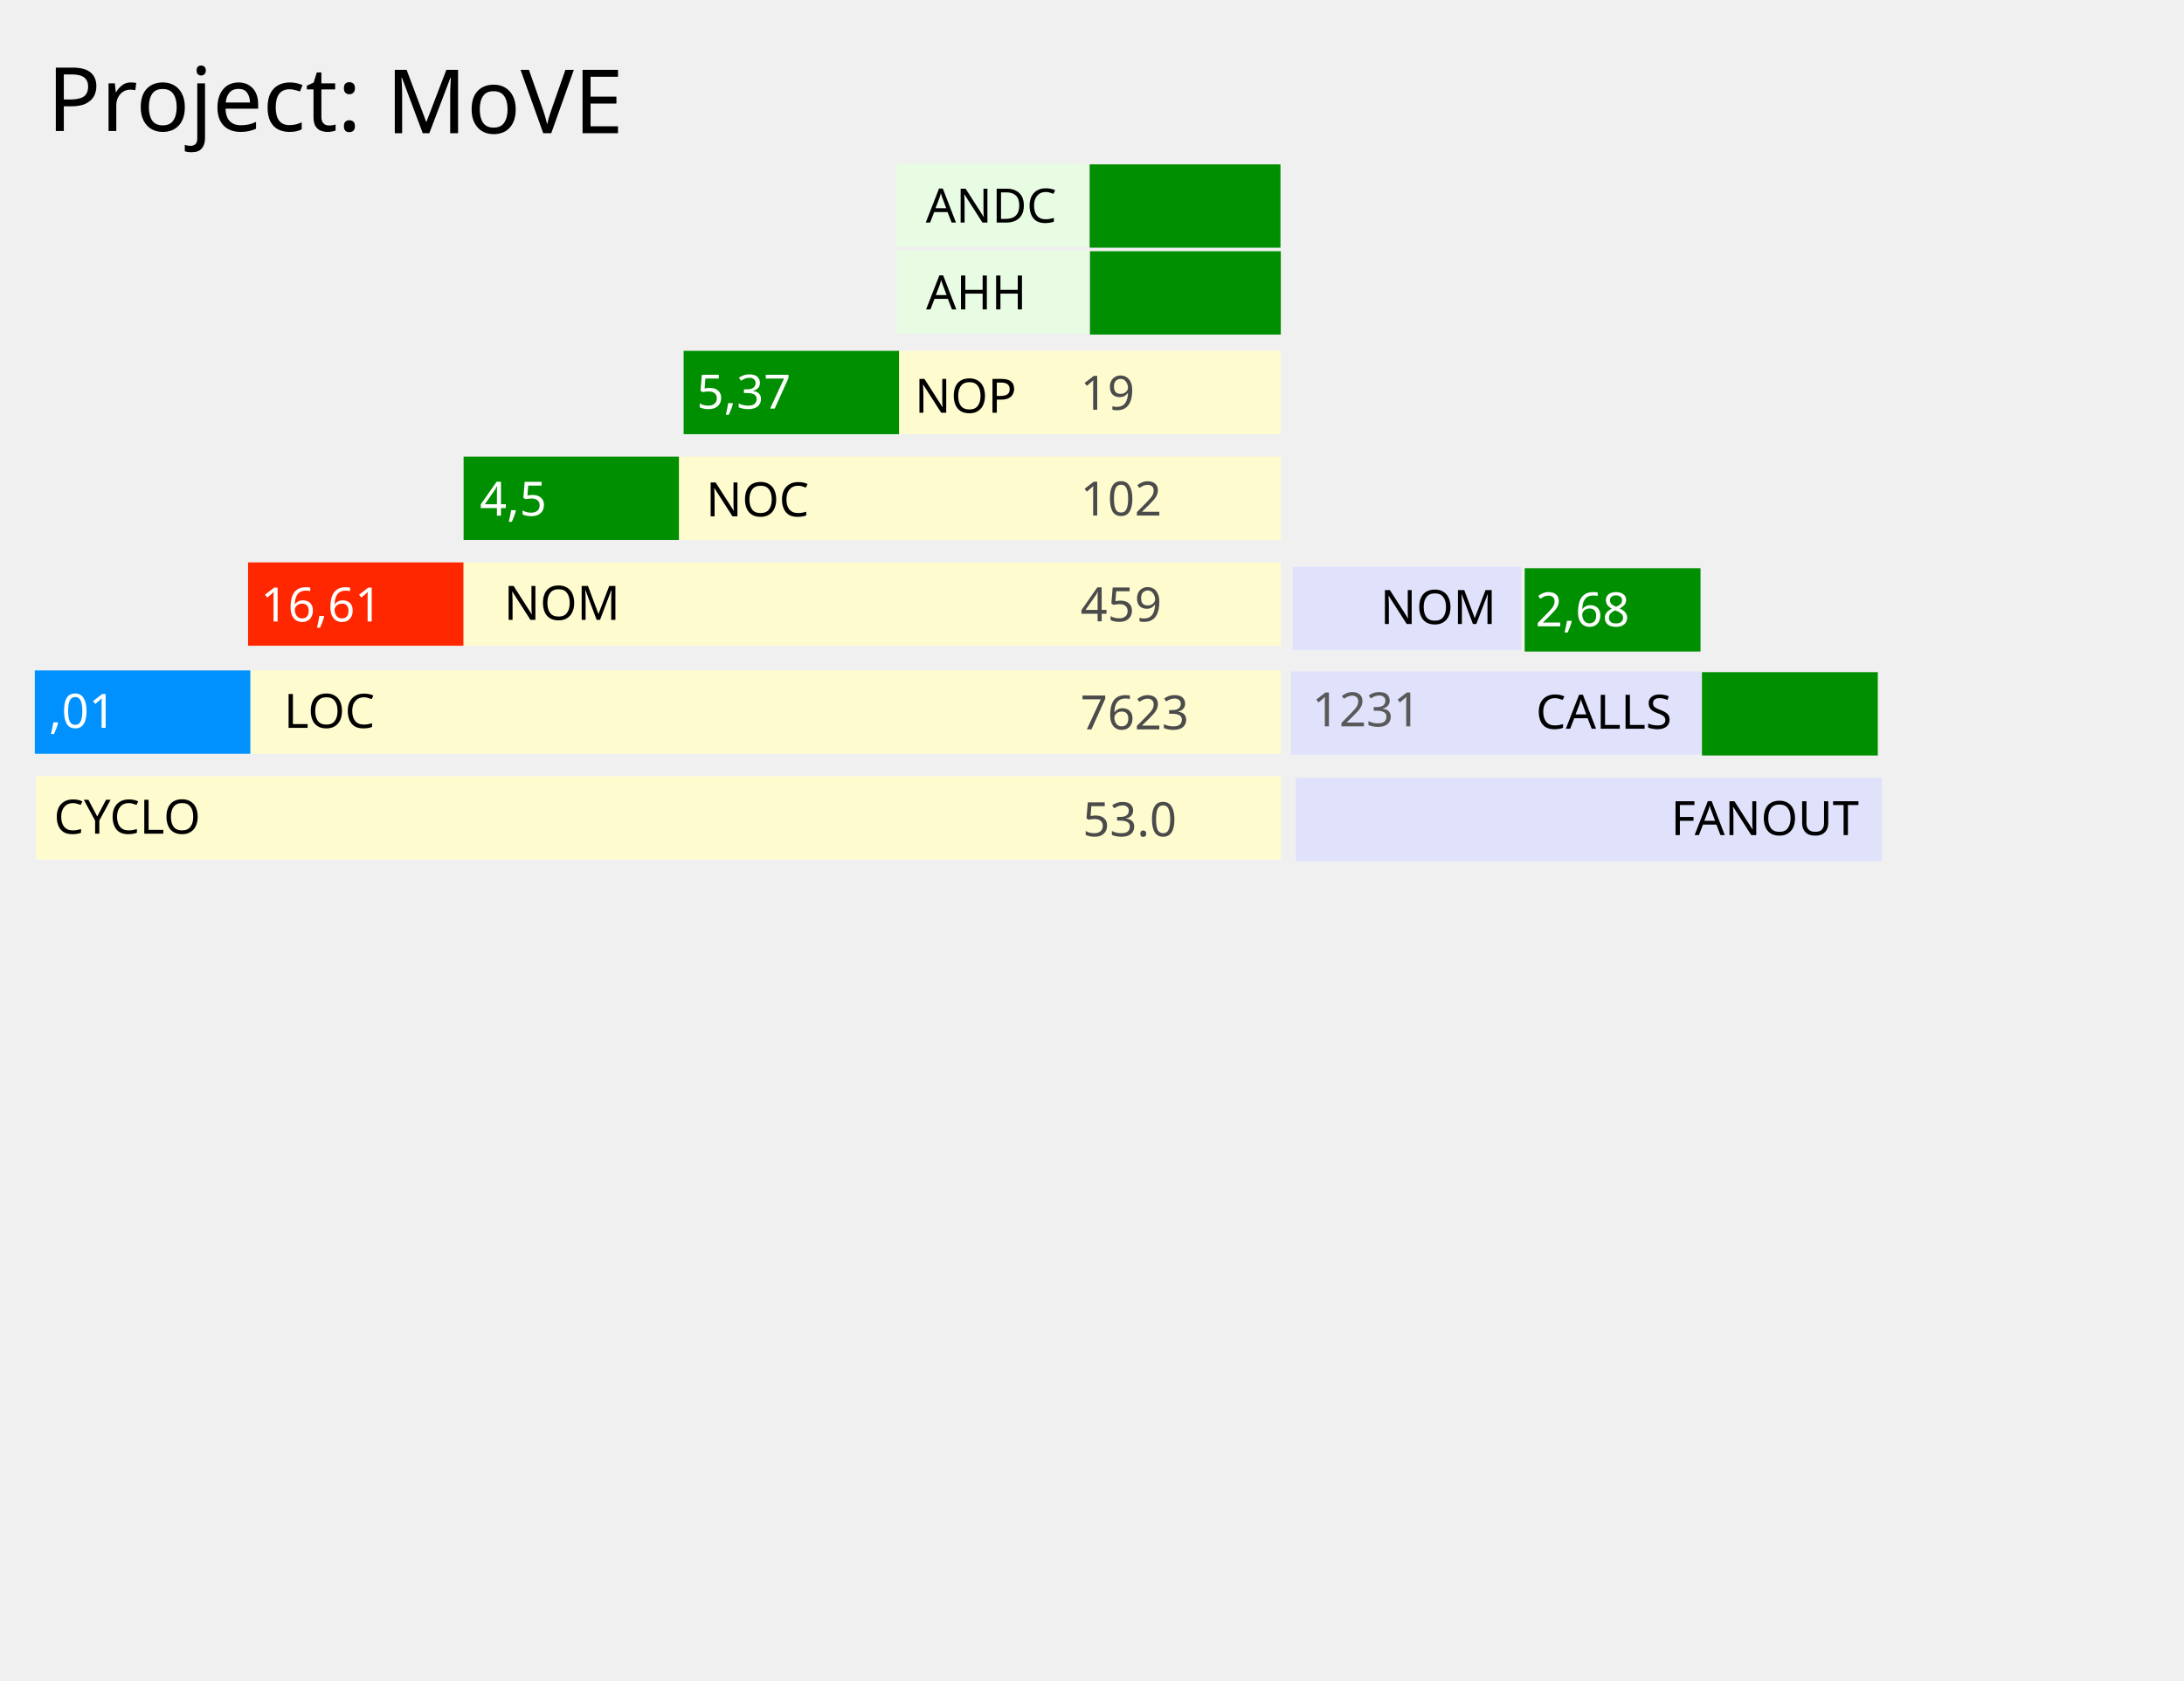
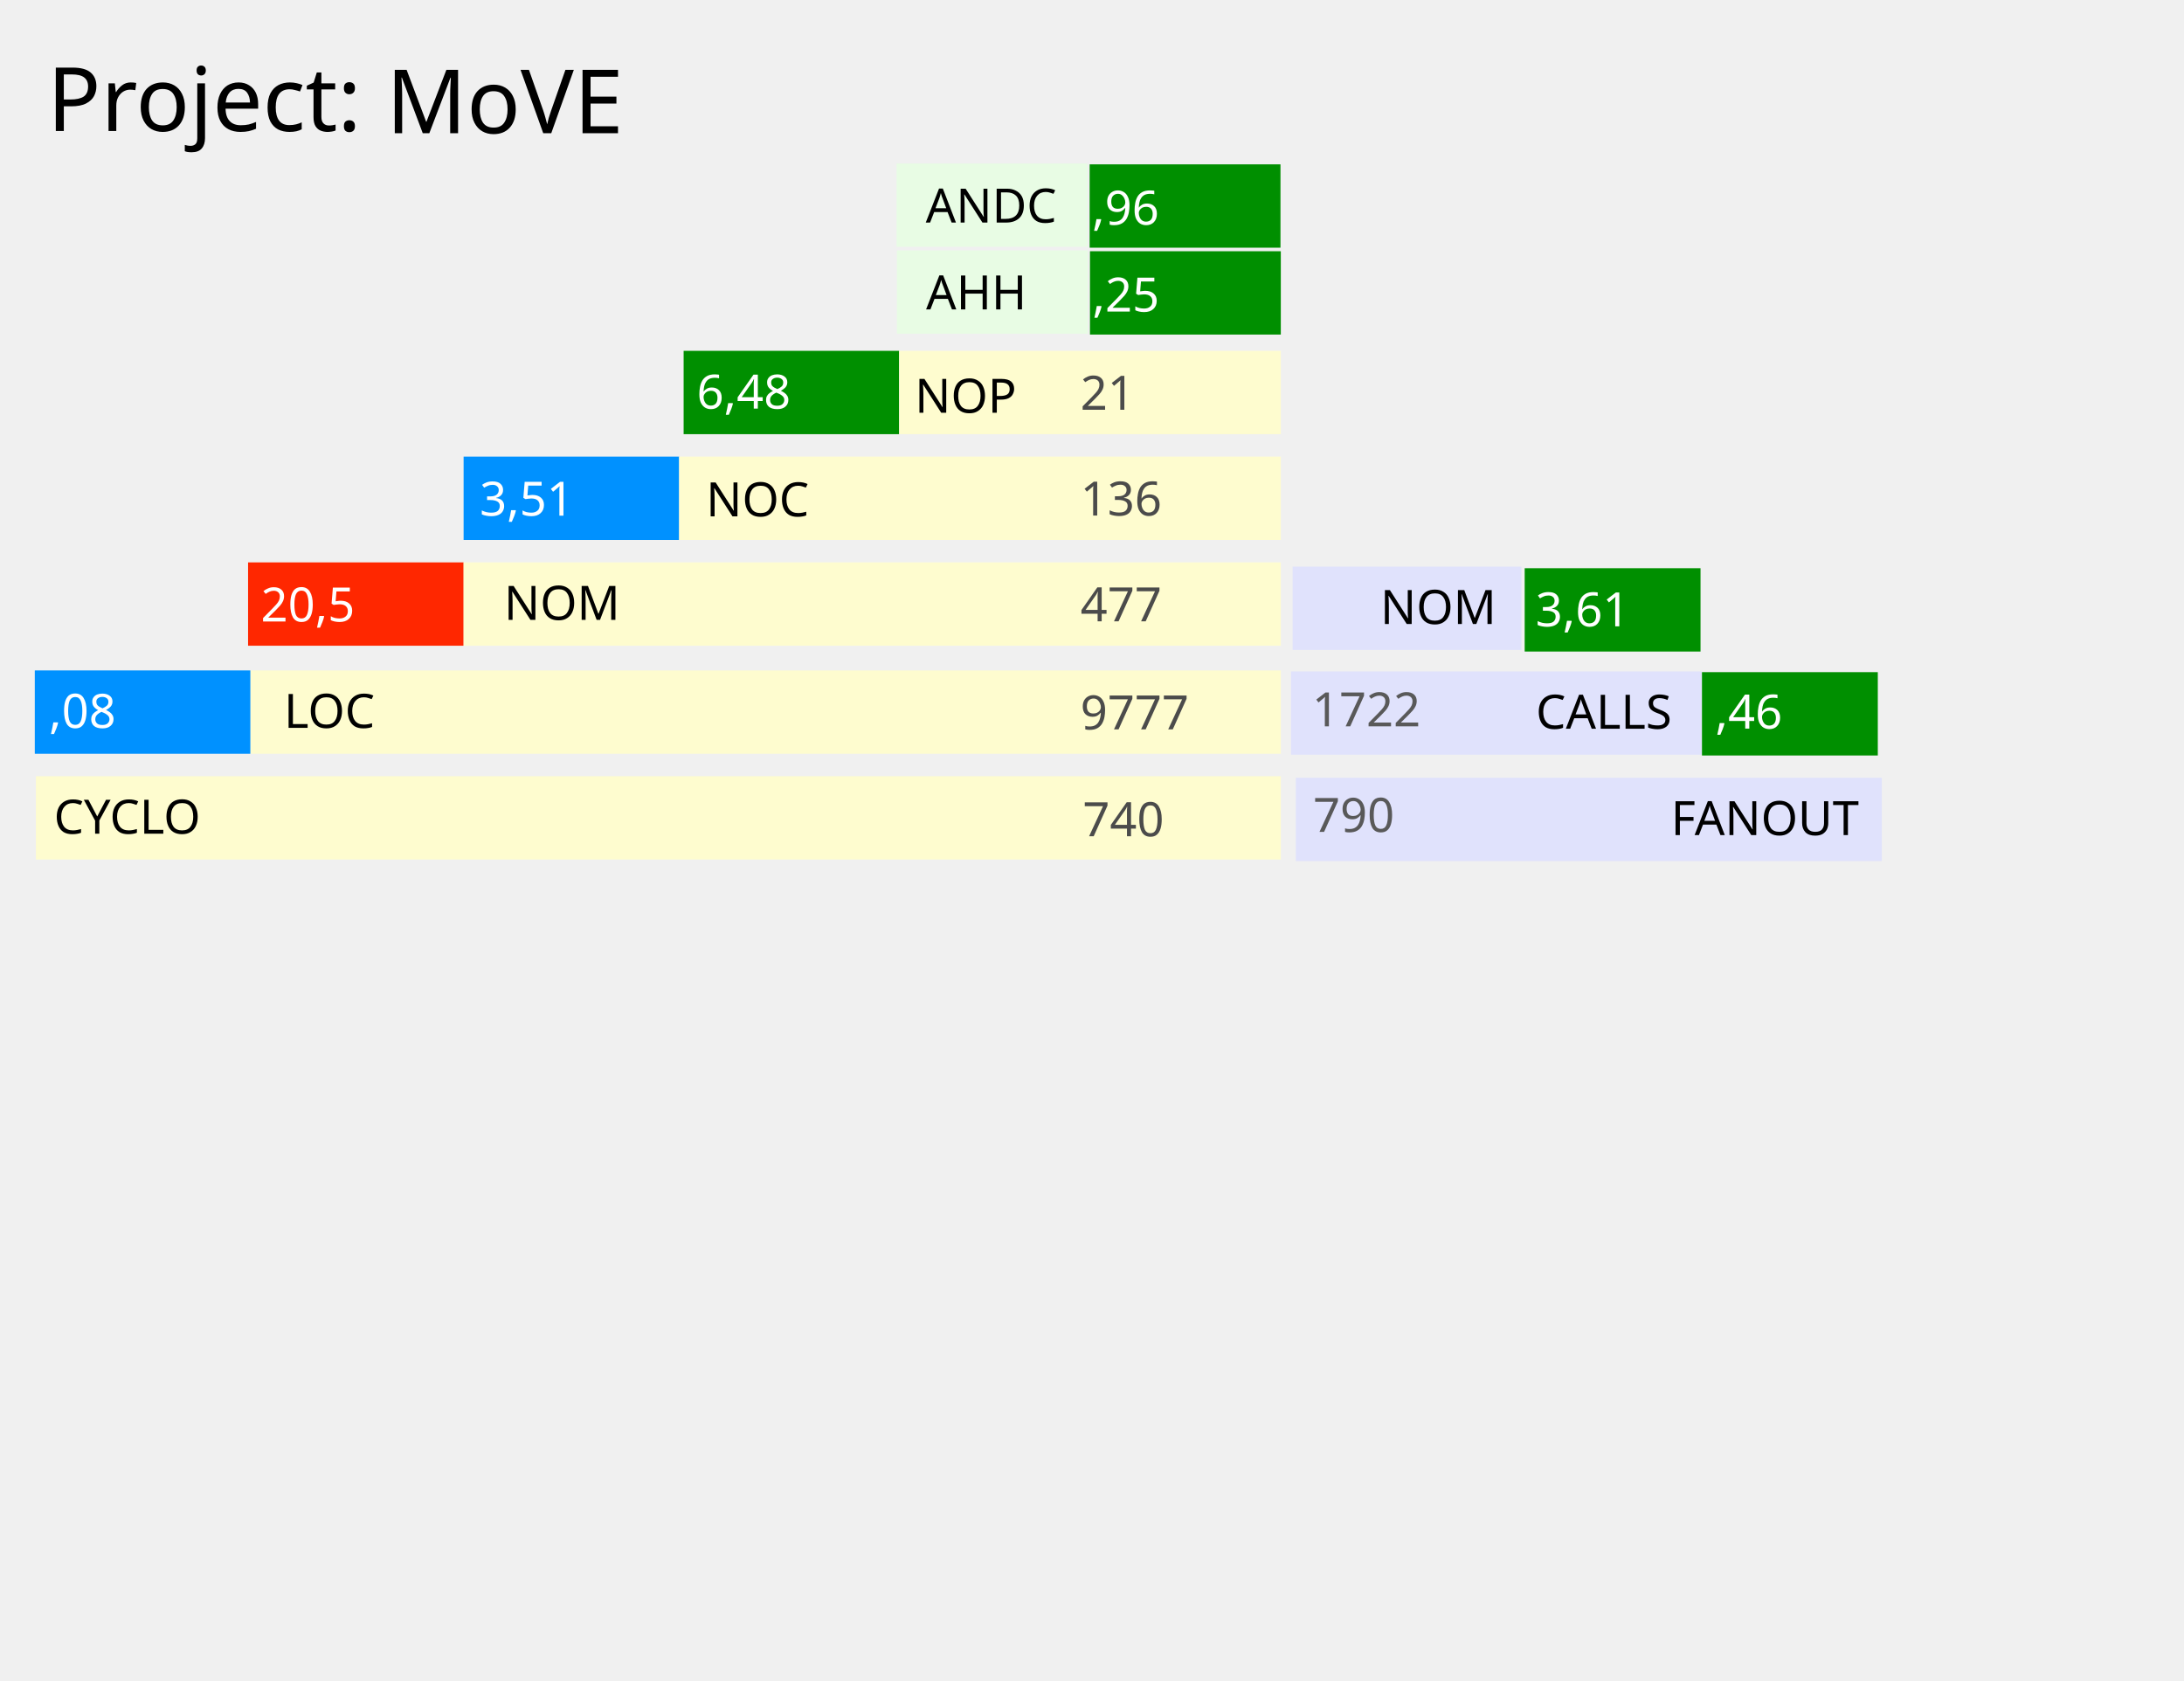
<svg xmlns="http://www.w3.org/2000/svg" xmlns:xlink="http://www.w3.org/1999/xlink" height="200mm" id="svg8" version="1.1" viewBox="0 0 260 200" width="260mm">
  <defs id="defs2">
    <linearGradient id="linearGradient840">
      <stop id="stop836" offset="0" style="stop-color:#000000;stop-opacity:1;" />
      <stop id="stop838" offset="1" style="stop-color:#000000;stop-opacity:0;" />
    </linearGradient>
    <linearGradient gradientUnits="userSpaceOnUse" id="linearGradient842" x1="33.221" x2="113.455" xlink:href="#linearGradient840" y1="-139.545" y2="-139.545" />
  </defs>
  <g id="layer1" transform="translate(0,-97)">
    <rect height="9.919" id="rect826" style="fill:#008f00;fill-opacity:1;stroke:none;stroke-width:0.14;stroke-miterlimit:4;stroke-dasharray:none;stroke-opacity:1" width="25.658" x="81.384" y="138.762" />
    <rect height="9.919" id="rect826-1" style="fill:#fefccf;fill-opacity:1;stroke:none;stroke-width:0.186;stroke-miterlimit:4;stroke-dasharray:none;stroke-opacity:1" width="45.436" x="107.041" y="138.762" />
    <text id="text1141" style="font-style:normal;font-weight:normal;font-size:10.583px;line-height:1.25;font-family:sans-serif;letter-spacing:0px;word-spacing:0px;fill:#000000;fill-opacity:1;stroke:none;stroke-width:0.265" x="108.912" xml:space="preserve" y="146.135">
      <tspan id="tspan1139" style="stroke-width:0.265" x="108.912" y="146.135">
        <tspan id="tspan1137" style="font-size:5.644px;fill:#000000;fill-opacity:1;stroke-width:0.265" x="108.912" y="146.135">NOP</tspan>
      </tspan>
    </text>
    <text id="text1115" style="font-style:normal;font-weight:normal;font-size:10.583px;line-height:1.25;font-family:sans-serif;letter-spacing:0px;word-spacing:0px;fill:#4b4b4b;fill-opacity:1;stroke:none;stroke-width:0.265" x="128.623" xml:space="preserve" y="145.776">
      <tspan id="tspan1113" style="fill:#4b4b4b;fill-opacity:1;stroke-width:0.265" x="128.623" y="145.776">
-         <tspan id="tspan1111" style="font-size:5.644px;fill:#4b4b4b;fill-opacity:1;stroke-width:0.265" x="128.623" y="145.776">19</tspan>
+         <tspan id="tspan1111" style="font-size:5.644px;fill:#4b4b4b;fill-opacity:1;stroke-width:0.265" x="128.623" y="145.776">21</tspan>
      </tspan>
    </text>
-     <rect height="9.919" id="rect826-2" style="fill:#008f00;fill-opacity:1;stroke:none;stroke-width:0.14;stroke-miterlimit:4;stroke-dasharray:none;stroke-opacity:1" width="25.658" x="55.191" y="151.353" />
+     <rect height="9.919" id="rect826-2" style="fill:#0091ff;fill-opacity:1;stroke:none;stroke-width:0.14;stroke-miterlimit:4;stroke-dasharray:none;stroke-opacity:1" width="25.658" x="55.191" y="151.353" />
    <rect height="9.919" id="rect826-1-8" style="fill:#fefccf;fill-opacity:1;stroke:none;stroke-width:0.234;stroke-miterlimit:4;stroke-dasharray:none;stroke-opacity:1" width="71.628" x="80.849" y="151.353" />
    <text id="text1129" style="font-style:normal;font-weight:normal;font-size:10.583px;line-height:1.25;font-family:sans-serif;letter-spacing:0px;word-spacing:0px;fill:#000000;fill-opacity:1;stroke:none;stroke-width:0.265" x="84.056" xml:space="preserve" y="158.459">
      <tspan id="tspan1127" style="stroke-width:0.265" x="84.056" y="158.459">
        <tspan id="tspan1123" style="font-size:5.644px;fill:#000000;fill-opacity:1;stroke-width:0.265" x="84.056" y="158.459">NOC</tspan>
        <tspan dx="0" id="tspan1125" style="font-size:5.644px;fill:#000000;fill-opacity:1;stroke-width:0.265" x="96.668" y="158.459" />
      </tspan>
    </text>
    <text id="text1135" style="font-style:normal;font-weight:normal;font-size:10.583px;line-height:1.25;font-family:sans-serif;letter-spacing:0px;word-spacing:0px;fill:#4b4b4b;fill-opacity:1;stroke:none;stroke-width:0.265" x="128.623" xml:space="preserve" y="158.367">
      <tspan id="tspan1133" style="fill:#4b4b4b;fill-opacity:1;stroke-width:0.265" x="128.623" y="158.367">
-         <tspan id="tspan1131" style="font-size:5.644px;fill:#4b4b4b;fill-opacity:1;stroke-width:0.265" x="128.623" y="158.367">102</tspan>
+         <tspan id="tspan1131" style="font-size:5.644px;fill:#4b4b4b;fill-opacity:1;stroke-width:0.265" x="128.623" y="158.367">136</tspan>
      </tspan>
    </text>
    <text id="text1177" style="font-style:normal;font-weight:normal;font-size:10.583px;line-height:1.25;font-family:sans-serif;letter-spacing:0px;word-spacing:0px;fill:#ffffff;fill-opacity:1;stroke:none;stroke-width:0.265" x="82.944" xml:space="preserve" y="145.642">
      <tspan id="tspan1175" style="stroke-width:0.265" x="82.944" y="145.642">
-         <tspan id="tspan1173" style="font-size:5.644px;fill:#ffffff;fill-opacity:1;stroke-width:0.265" x="82.944" y="145.642">5,37</tspan>
+         <tspan id="tspan1173" style="font-size:5.644px;fill:#ffffff;fill-opacity:1;stroke-width:0.265" x="82.944" y="145.642">6,48</tspan>
      </tspan>
    </text>
    <text id="text1121" style="font-style:normal;font-weight:normal;font-size:10.583px;line-height:1.25;font-family:sans-serif;letter-spacing:0px;word-spacing:0px;fill:#ffffff;fill-opacity:1;stroke:none;stroke-width:0.265" x="57.11" xml:space="preserve" y="158.383">
      <tspan id="tspan1119" style="stroke-width:0.265" x="57.11" y="158.383">
-         <tspan id="tspan1117" style="font-size:5.644px;fill:#ffffff;fill-opacity:1;stroke-width:0.265" x="57.11" y="158.383">4,5</tspan>
+         <tspan id="tspan1117" style="font-size:5.644px;fill:#ffffff;fill-opacity:1;stroke-width:0.265" x="57.11" y="158.383">3,51</tspan>
      </tspan>
    </text>
    <rect height="9.919" id="rect826-2-8" style="fill:#ff2700;fill-opacity:1;stroke:none;stroke-width:0.14;stroke-miterlimit:4;stroke-dasharray:none;stroke-opacity:1" width="25.658" x="29.533" y="163.944" />
    <rect height="9.919" id="rect826-1-8-9" style="fill:#fefccf;fill-opacity:1;stroke:none;stroke-width:0.272;stroke-miterlimit:4;stroke-dasharray:none;stroke-opacity:1" width="97.286" x="55.191" y="163.944" />
    <text id="text1159" style="font-style:normal;font-weight:normal;font-size:10.583px;line-height:1.25;font-family:sans-serif;letter-spacing:0px;word-spacing:0px;fill:#000000;fill-opacity:1;stroke:none;stroke-width:0.265" x="60.002" xml:space="preserve" y="170.783">
      <tspan id="tspan1157" style="stroke-width:0.265" x="60.002" y="170.783">
        <tspan id="tspan1155" style="font-size:5.644px;fill:#000000;fill-opacity:1;stroke-width:0.265" x="60.002" y="170.783">NOM</tspan>
      </tspan>
    </text>
    <text id="text1171" style="font-style:normal;font-weight:normal;font-size:10.583px;line-height:1.25;font-family:sans-serif;letter-spacing:0px;word-spacing:0px;fill:#4b4b4b;fill-opacity:1;stroke:none;stroke-width:0.265" x="128.623" xml:space="preserve" y="170.958">
      <tspan id="tspan1169" style="fill:#4b4b4b;fill-opacity:1;stroke-width:0.265" x="128.623" y="170.958">
-         <tspan id="tspan1167" style="font-size:5.644px;fill:#4b4b4b;fill-opacity:1;stroke-width:0.265" x="128.623" y="170.958">459</tspan>
+         <tspan id="tspan1167" style="font-size:5.644px;fill:#4b4b4b;fill-opacity:1;stroke-width:0.265" x="128.623" y="170.958">477</tspan>
      </tspan>
    </text>
    <text id="text1153" style="font-style:normal;font-weight:normal;font-size:10.583px;line-height:1.25;font-family:sans-serif;letter-spacing:0px;word-spacing:0px;fill:#ffffff;fill-opacity:1;stroke:none;stroke-width:0.265" x="31.051" xml:space="preserve" y="170.974">
      <tspan id="tspan1151" style="stroke-width:0.265" x="31.051" y="170.974">
-         <tspan id="tspan1149" style="font-size:5.644px;fill:#ffffff;fill-opacity:1;stroke-width:0.265" x="31.051" y="170.974">16,61</tspan>
+         <tspan id="tspan1149" style="font-size:5.644px;fill:#ffffff;fill-opacity:1;stroke-width:0.265" x="31.051" y="170.974">20,5</tspan>
      </tspan>
    </text>
    <rect height="9.919" id="rect826-1-8-9-3" style="fill:#fefccf;fill-opacity:1;stroke:none;stroke-width:0.306;stroke-miterlimit:4;stroke-dasharray:none;stroke-opacity:1" width="122.677" x="29.801" y="176.803" />
    <text id="text1147" style="font-style:normal;font-weight:normal;font-size:10.583px;line-height:1.25;font-family:sans-serif;letter-spacing:0px;word-spacing:0px;fill:#000000;fill-opacity:1;stroke:none;stroke-width:0.265" x="33.81" xml:space="preserve" y="183.642">
      <tspan id="tspan1145" style="stroke-width:0.265" x="33.81" y="183.642">
        <tspan id="tspan1143" style="font-size:5.644px;fill:#000000;fill-opacity:1;stroke-width:0.265" x="33.81" y="183.642">LOC</tspan>
      </tspan>
    </text>
    <text id="text1165" style="font-style:normal;font-weight:normal;font-size:10.583px;line-height:1.25;font-family:sans-serif;letter-spacing:0px;word-spacing:0px;fill:#4b4b4b;fill-opacity:1;stroke:none;stroke-width:0.265" x="128.623" xml:space="preserve" y="183.817">
      <tspan id="tspan1163" style="fill:#4b4b4b;fill-opacity:1;stroke-width:0.265" x="128.623" y="183.817">
-         <tspan id="tspan1161" style="font-size:5.644px;fill:#4b4b4b;fill-opacity:1;stroke-width:0.265" x="128.623" y="183.817">7623</tspan>
+         <tspan id="tspan1161" style="font-size:5.644px;fill:#4b4b4b;fill-opacity:1;stroke-width:0.265" x="128.623" y="183.817">9777</tspan>
      </tspan>
    </text>
    <text id="text1199" style="font-style:normal;font-weight:normal;font-size:10.583px;line-height:1.25;font-family:sans-serif;letter-spacing:0px;word-spacing:0px;fill:#000000;fill-opacity:1;stroke:none;stroke-width:0.265" x="5.613" xml:space="preserve" y="112.594">
      <tspan id="tspan1197" style="stroke-width:0.265" x="5.613" y="112.594">
        <tspan id="tspan1195" style="stroke-width:0.265" x="5.613" y="112.594">Project:</tspan>
      </tspan>
    </text>
    <text id="text1205" style="font-style:normal;font-weight:normal;font-size:10.583px;line-height:1.25;font-family:sans-serif;letter-spacing:0px;word-spacing:0px;fill:#000000;fill-opacity:1;stroke:none;stroke-width:0.265" x="45.97" xml:space="preserve" y="112.861">
      <tspan id="tspan1203" style="stroke-width:0.265" x="45.97" y="112.861">
        <tspan id="tspan1201" style="stroke-width:0.265" x="45.97" y="112.861">MoVE</tspan>
      </tspan>
    </text>
    <rect height="9.919" id="rect826-2-8-3" style="fill:#0091ff;fill-opacity:1;stroke:none;stroke-width:0.14;stroke-miterlimit:4;stroke-dasharray:none;stroke-opacity:1" width="25.658" x="4.143" y="176.803" />
    <text id="text1153-8" style="font-style:normal;font-weight:normal;font-size:5.644px;line-height:1.25;font-family:sans-serif;letter-spacing:0px;word-spacing:0px;fill:#ffffff;fill-opacity:1;stroke:none;stroke-width:0.265" x="5.834" xml:space="preserve" y="183.64">
-       <tspan id="tspan1151-1" style="stroke-width:0.265" x="5.834" y="183.64">,01<tspan id="tspan1149-5" style="font-size:5.644px;fill:#ffffff;fill-opacity:1;stroke-width:0.265" x="5.834" y="183.64" />
+       <tspan id="tspan1151-1" style="stroke-width:0.265" x="5.834" y="183.64">,08<tspan id="tspan1149-5" style="font-size:5.644px;fill:#ffffff;fill-opacity:1;stroke-width:0.265" x="5.834" y="183.64" />
      </tspan>
    </text>
    <rect height="9.919" id="rect826-1-8-9-3-9" style="fill:#fefccf;fill-opacity:1;stroke:none;stroke-width:0.336;stroke-miterlimit:4;stroke-dasharray:none;stroke-opacity:1" width="148.201" x="4.276" y="189.394" />
    <text id="text1147-3" style="font-style:normal;font-weight:normal;font-size:5.644px;line-height:1.25;font-family:sans-serif;letter-spacing:0px;word-spacing:0px;fill:#000000;fill-opacity:1;stroke:none;stroke-width:0.265" x="6.415" xml:space="preserve" y="196.233">
      <tspan id="tspan1145-6" style="stroke-width:0.265" x="6.415" y="196.233">CYCLO<tspan id="tspan1143-7" style="font-size:5.644px;fill:#000000;fill-opacity:1;stroke-width:0.265" x="6.415" y="196.233" />
      </tspan>
    </text>
    <text id="text1165-5" style="font-style:normal;font-weight:normal;font-size:10.583px;line-height:1.25;font-family:sans-serif;letter-spacing:0px;word-spacing:0px;fill:#4b4b4b;fill-opacity:1;stroke:none;stroke-width:0.265" x="128.89" xml:space="preserve" y="196.541">
      <tspan id="tspan1163-8" style="fill:#4b4b4b;fill-opacity:1;stroke-width:0.265" x="128.89" y="196.541">
-         <tspan id="tspan1161-8" style="font-size:5.644px;fill:#4b4b4b;fill-opacity:1;stroke-width:0.265" x="128.89" y="196.541">53.0</tspan>
+         <tspan id="tspan1161-8" style="font-size:5.644px;fill:#4b4b4b;fill-opacity:1;stroke-width:0.265" x="128.89" y="196.541">740</tspan>
      </tspan>
    </text>
    <rect height="9.919" id="rect826-1-7" style="fill:#008f00;fill-opacity:1;stroke:none;stroke-width:0.132;stroke-miterlimit:4;stroke-dasharray:none;stroke-opacity:1" width="22.718" x="129.759" y="126.905" />
    <rect height="9.919" id="rect826-1-7-6" style="fill:#e8fce4;fill-opacity:1;stroke:none;stroke-width:0.132;stroke-miterlimit:4;stroke-dasharray:none;stroke-opacity:1" width="22.718" x="106.774" y="126.801" />
    <text id="text4037" style="font-style:normal;font-weight:normal;font-size:5.644px;line-height:1.25;font-family:sans-serif;letter-spacing:0px;word-spacing:0px;fill:#000000;fill-opacity:1;stroke:none;stroke-width:0.265" x="110.249" xml:space="preserve" y="133.832">
      <tspan id="tspan4035" style="stroke-width:0.265" x="110.249" y="133.832">AHH</tspan>
    </text>
    <text id="text4037-7" style="font-style:normal;font-weight:normal;font-size:5.644px;line-height:1.25;font-family:sans-serif;letter-spacing:0px;word-spacing:0px;fill:#ffffff;fill-opacity:1;stroke:none;stroke-width:0.265" x="130.055" xml:space="preserve" y="134.085">
-       <tspan id="tspan4035-5" style="fill:#ffffff;fill-opacity:1;stroke-width:0.265" x="130.055" y="134.085" />
+       <tspan id="tspan4035-5" style="fill:#ffffff;fill-opacity:1;stroke-width:0.265" x="130.055" y="134.085">,25</tspan>
    </text>
    <rect height="9.919" id="rect826-1-7-2" style="fill:#008f00;fill-opacity:1;stroke:none;stroke-width:0.132;stroke-miterlimit:4;stroke-dasharray:none;stroke-opacity:1" width="22.718" x="129.72" y="116.564" />
    <rect height="9.919" id="rect826-1-7-6-3" style="fill:#e8fce4;fill-opacity:1;stroke:none;stroke-width:0.132;stroke-miterlimit:4;stroke-dasharray:none;stroke-opacity:1" width="22.718" x="106.735" y="116.459" />
    <text id="text4037-2" style="font-style:normal;font-weight:normal;font-size:5.644px;line-height:1.25;font-family:sans-serif;letter-spacing:0px;word-spacing:0px;fill:#000000;fill-opacity:1;stroke:none;stroke-width:0.265" x="110.21" xml:space="preserve" y="123.49">
      <tspan id="tspan4035-0" style="stroke-width:0.265" x="110.21" y="123.49">ANDC</tspan>
    </text>
    <text id="text4037-7-3" style="font-style:normal;font-weight:normal;font-size:5.644px;line-height:1.25;font-family:sans-serif;letter-spacing:0px;word-spacing:0px;fill:#ffffff;fill-opacity:1;stroke:none;stroke-width:0.265" x="130.016" xml:space="preserve" y="123.743">
-       <tspan id="tspan4035-5-6" style="fill:#ffffff;fill-opacity:1;stroke-width:0.265" x="130.016" y="123.743" />
+       <tspan id="tspan4035-5-6" style="fill:#ffffff;fill-opacity:1;stroke-width:0.265" x="130.016" y="123.743">,96</tspan>
    </text>
    <rect height="9.919" id="rect826-1-8-9-3-8" style="fill:#e0e2fc;fill-opacity:1;stroke:none;stroke-width:0.193;stroke-miterlimit:4;stroke-dasharray:none;stroke-opacity:1" width="48.895" x="153.695" y="176.92" />
    <rect height="9.919" id="rect826-1-8-9-3-8-5" style="fill:#e0e2fc;fill-opacity:1;stroke:none;stroke-width:0.144;stroke-miterlimit:4;stroke-dasharray:none;stroke-opacity:1" width="27.238" x="153.884" y="164.447" />
    <rect height="9.919" id="rect826-1-8-9-3-8-5-0" style="fill:#e0e2fc;fill-opacity:1;stroke:none;stroke-width:0.231;stroke-miterlimit:4;stroke-dasharray:none;stroke-opacity:1" width="69.76" x="154.262" y="189.582" />
    <text id="text1159-9" style="font-style:normal;font-weight:normal;font-size:10.583px;line-height:1.25;font-family:sans-serif;letter-spacing:0px;word-spacing:0px;fill:#000000;fill-opacity:1;stroke:none;stroke-width:0.265" x="164.325" xml:space="preserve" y="171.272">
      <tspan id="tspan1157-2" style="stroke-width:0.265" x="164.325" y="171.272">
        <tspan id="tspan1155-5" style="font-size:5.644px;fill:#000000;fill-opacity:1;stroke-width:0.265" x="164.325" y="171.272">NOM</tspan>
      </tspan>
    </text>
    <text id="text1159-9-1" style="font-style:normal;font-weight:normal;font-size:10.583px;line-height:1.25;font-family:sans-serif;letter-spacing:0px;word-spacing:0px;fill:#000000;fill-opacity:1;stroke:none;stroke-width:0.265" x="182.845" xml:space="preserve" y="183.745">
      <tspan id="tspan1157-2-7" style="font-size:5.644px;stroke-width:0.265" x="182.845" y="183.745">CALLS</tspan>
    </text>
    <text id="text1159-9-1-7" style="font-style:normal;font-weight:normal;font-size:10.583px;line-height:1.25;font-family:sans-serif;letter-spacing:0px;word-spacing:0px;fill:#000000;fill-opacity:1;stroke:none;stroke-width:0.265" x="198.92" xml:space="preserve" y="196.407">
      <tspan id="tspan1157-2-7-8" style="font-size:5.644px;stroke-width:0.265" x="198.92" y="196.407">FANOUT</tspan>
    </text>
    <rect height="9.919" id="rect826-24" style="fill:#008f00;fill-opacity:1;stroke:none;stroke-width:0.126;stroke-miterlimit:4;stroke-dasharray:none;stroke-opacity:1" width="20.933" x="181.51" y="164.636" />
    <rect height="9.919" id="rect826-24-4" style="fill:#008f00;fill-opacity:1;stroke:none;stroke-width:0.126;stroke-miterlimit:4;stroke-dasharray:none;stroke-opacity:1" width="20.933" x="202.615" y="177.009" />
    <text id="text1159-9-1-9" style="font-style:normal;font-weight:normal;font-size:10.583px;line-height:1.25;font-family:sans-serif;letter-spacing:0px;word-spacing:0px;fill:#000000;fill-opacity:1;stroke:none;stroke-width:0.265" x="156.202" xml:space="preserve" y="183.461">
-       <tspan id="tspan1157-2-7-7" style="font-size:5.644px;fill:#595959;fill-opacity:1;stroke-width:0.265" x="156.202" y="183.461">1231</tspan>
+       <tspan id="tspan1157-2-7-7" style="font-size:5.644px;fill:#595959;fill-opacity:1;stroke-width:0.265" x="156.202" y="183.461">1722</tspan>
    </text>
    <text id="text1159-9-1-9-3" style="font-style:normal;font-weight:normal;font-size:10.583px;line-height:1.25;font-family:sans-serif;letter-spacing:0px;word-spacing:0px;fill:#000000;fill-opacity:1;stroke:none;stroke-width:0.265" x="156.316" xml:space="preserve" y="196.022">
-       <tspan id="tspan1157-2-7-7-3" style="font-size:5.644px;fill:#595959;fill-opacity:1;stroke-width:0.265" x="156.316" y="196.022" />
+       <tspan id="tspan1157-2-7-7-3" style="font-size:5.644px;fill:#595959;fill-opacity:1;stroke-width:0.265" x="156.316" y="196.022">790</tspan>
    </text>
    <text id="text4037-7-3-7" style="font-style:normal;font-weight:normal;font-size:5.644px;line-height:1.25;font-family:sans-serif;letter-spacing:0px;word-spacing:0px;fill:#ffffff;fill-opacity:1;stroke:none;stroke-width:0.265" x="204.206" xml:space="preserve" y="183.728">
-       <tspan id="tspan4035-5-6-8" style="fill:#ffffff;fill-opacity:1;stroke-width:0.265" x="204.206" y="183.728" />
+       <tspan id="tspan4035-5-6-8" style="fill:#ffffff;fill-opacity:1;stroke-width:0.265" x="204.206" y="183.728">,46</tspan>
    </text>
    <text id="text4037-7-3-7-2" style="font-style:normal;font-weight:normal;font-size:5.644px;line-height:1.25;font-family:sans-serif;letter-spacing:0px;word-spacing:0px;fill:#ffffff;fill-opacity:1;stroke:none;stroke-width:0.265" x="182.806" xml:space="preserve" y="171.557">
-       <tspan id="tspan4035-5-6-8-8" style="fill:#ffffff;fill-opacity:1;stroke-width:0.265" x="182.806" y="171.557">2,68</tspan>
+       <tspan id="tspan4035-5-6-8-8" style="fill:#ffffff;fill-opacity:1;stroke-width:0.265" x="182.806" y="171.557">3,61</tspan>
    </text>
  </g>
</svg>
